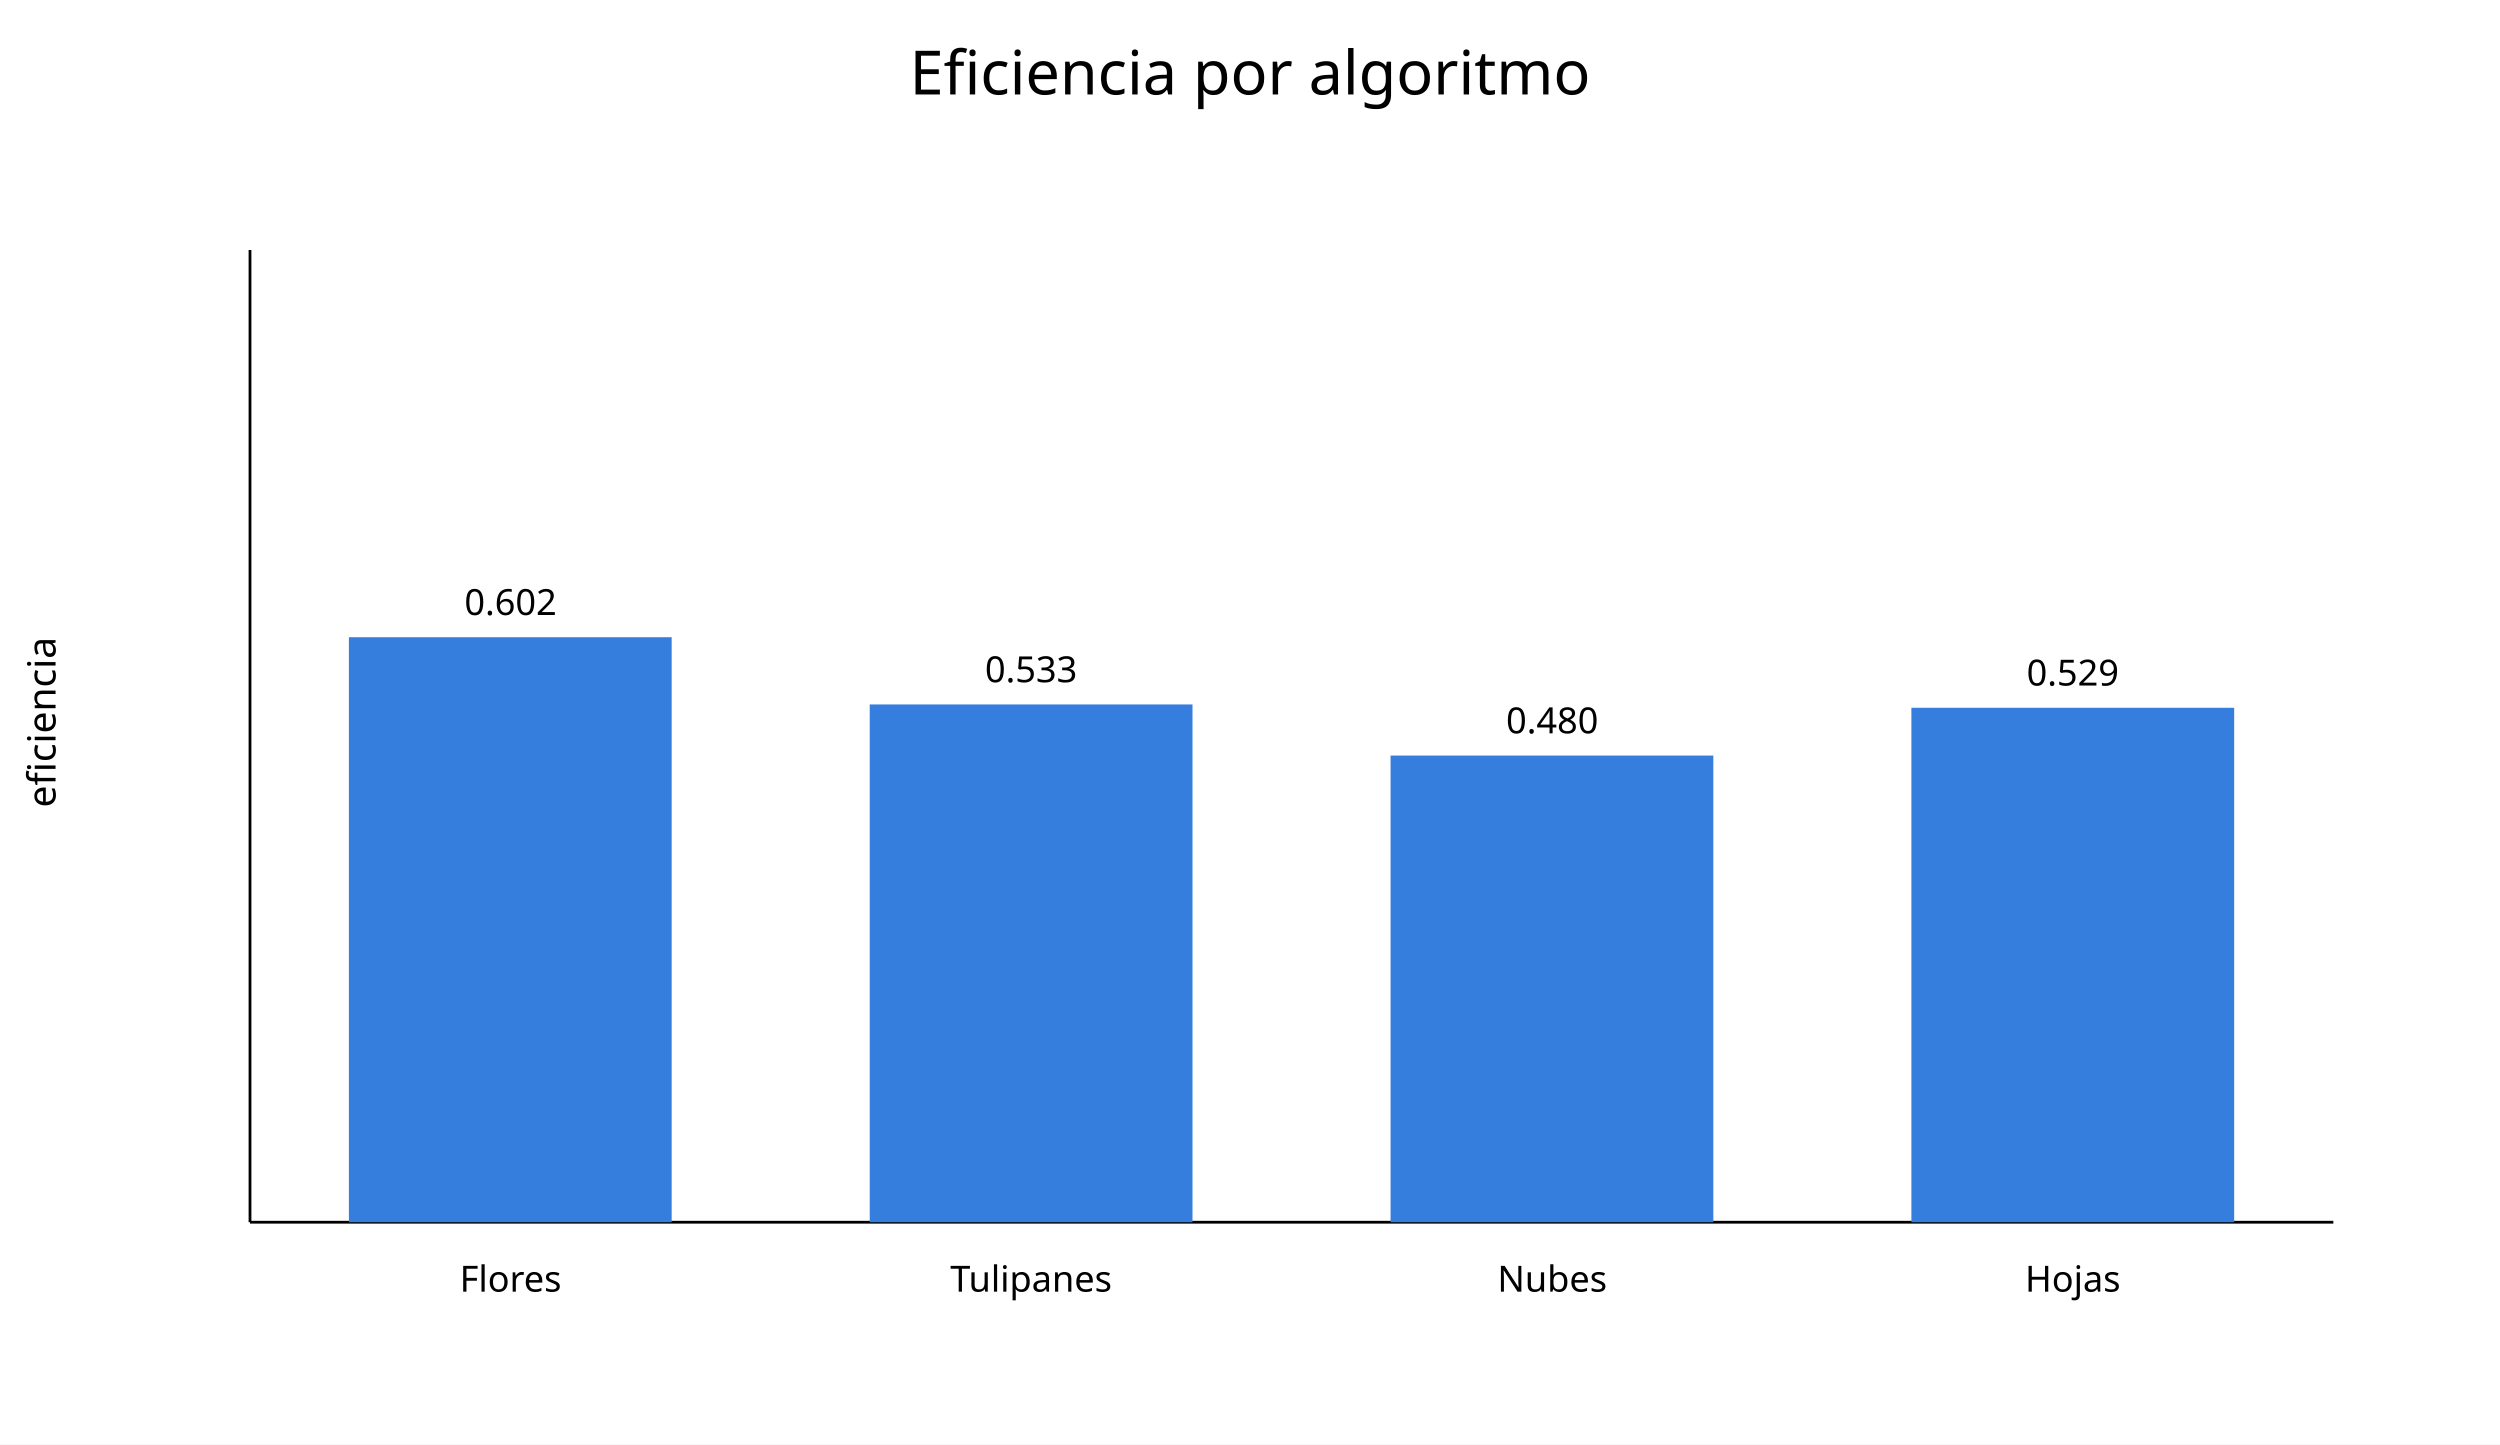
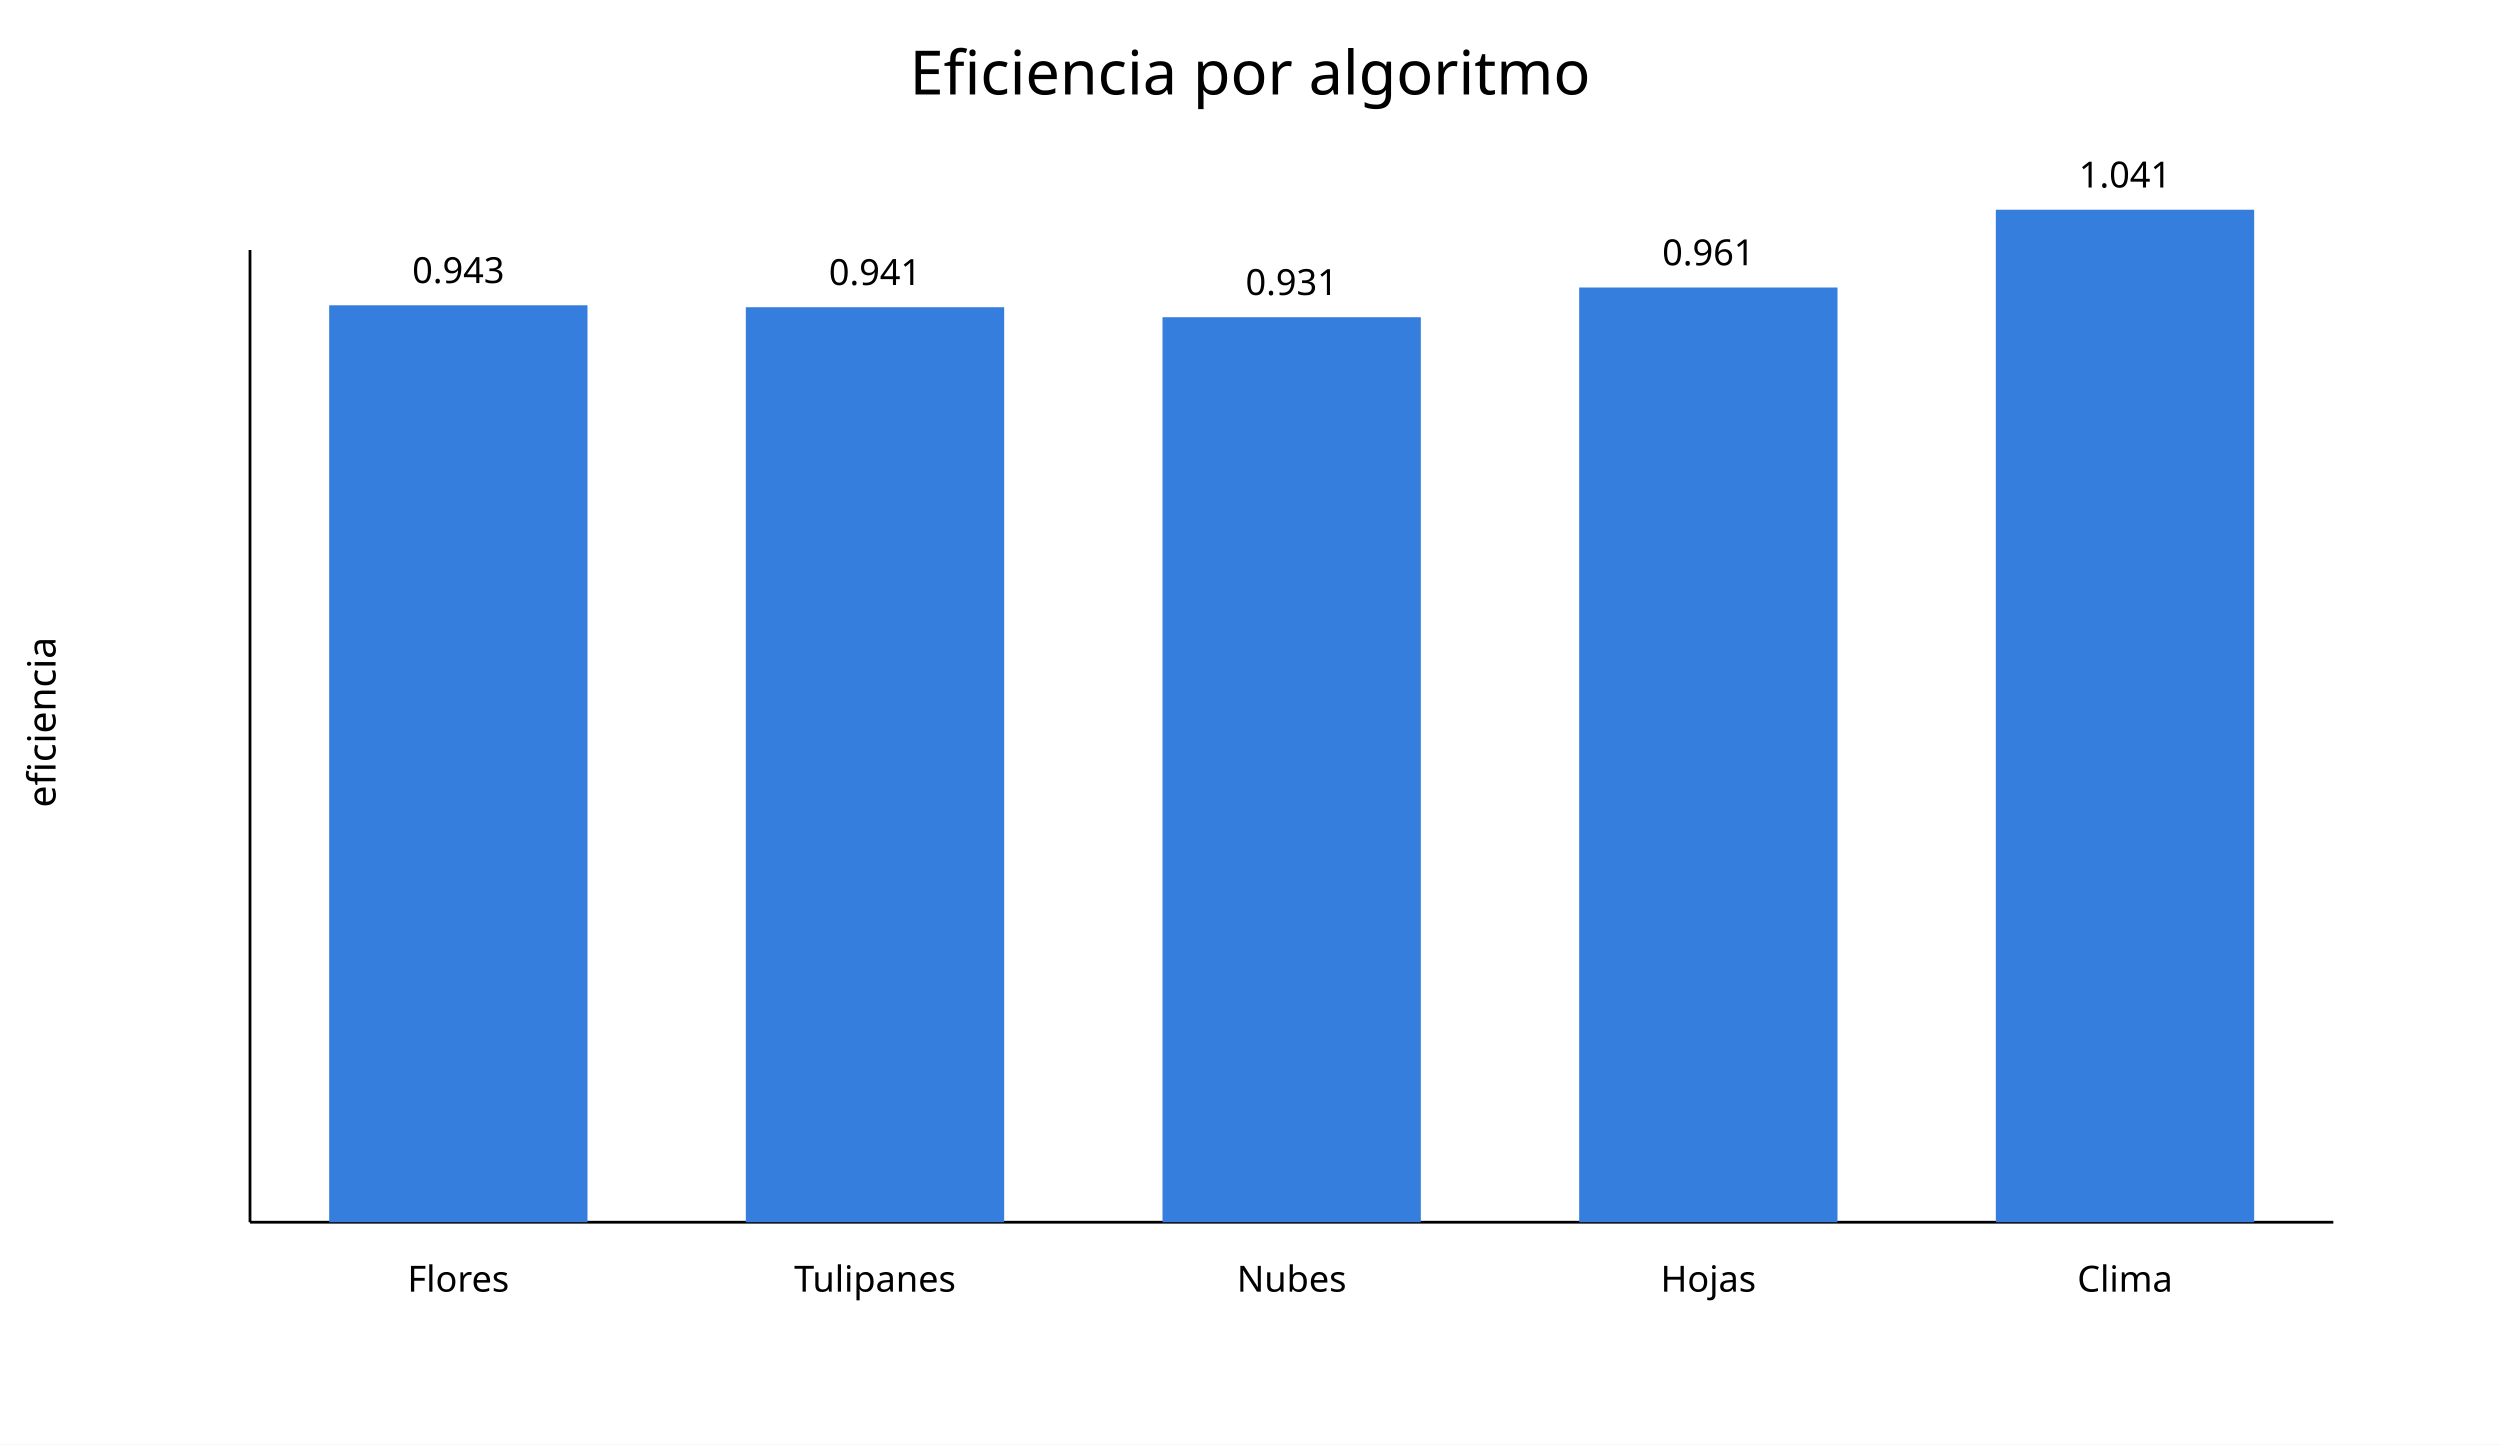
<svg xmlns="http://www.w3.org/2000/svg" width="900" height="520">
  <rect width="100%" height="100%" fill="white" />
  <text x="450.0" y="34" text-anchor="middle" font-size="22" font-family="sans-serif">Eficiencia por algoritmo</text>
  <text x="20" y="260.0" transform="rotate(-90 20 260.0)" text-anchor="middle" font-size="14" font-family="sans-serif">eficiencia</text>
  <line x1="90" y1="440" x2="840" y2="440" stroke="black" />
  <line x1="90" y1="440" x2="90" y2="90" stroke="black" />
-   <rect x="125.6" y="229.4" width="116.2" height="210.6" fill="#357edd" />
-   <text x="183.8" y="221.4" text-anchor="middle" font-size="13" font-family="sans-serif">0.602</text>
-   <text x="183.8" y="465" text-anchor="middle" font-size="13" font-family="sans-serif">Flores</text>
-   <rect x="313.1" y="253.6" width="116.2" height="186.4" fill="#357edd" />
-   <text x="371.2" y="245.6" text-anchor="middle" font-size="13" font-family="sans-serif">0.533</text>
-   <text x="371.2" y="465" text-anchor="middle" font-size="13" font-family="sans-serif">Tulipanes</text>
-   <rect x="500.6" y="272.0" width="116.2" height="168.0" fill="#357edd" />
-   <text x="558.8" y="264.0" text-anchor="middle" font-size="13" font-family="sans-serif">0.480</text>
-   <text x="558.8" y="465" text-anchor="middle" font-size="13" font-family="sans-serif">Nubes</text>
-   <rect x="688.1" y="254.8" width="116.2" height="185.2" fill="#357edd" />
-   <text x="746.2" y="246.8" text-anchor="middle" font-size="13" font-family="sans-serif">0.529</text>
-   <text x="746.2" y="465" text-anchor="middle" font-size="13" font-family="sans-serif">Hojas</text>
+   <rect x="118.5" y="109.9" width="93.0" height="330.1" fill="#357edd" />
+   <text x="165.0" y="101.9" text-anchor="middle" font-size="13" font-family="sans-serif">0.943</text>
+   <text x="165.0" y="465" text-anchor="middle" font-size="13" font-family="sans-serif">Flores</text>
+   <rect x="268.5" y="110.6" width="93.0" height="329.4" fill="#357edd" />
+   <text x="315.0" y="102.6" text-anchor="middle" font-size="13" font-family="sans-serif">0.941</text>
+   <text x="315.0" y="465" text-anchor="middle" font-size="13" font-family="sans-serif">Tulipanes</text>
+   <rect x="418.5" y="114.2" width="93.0" height="325.8" fill="#357edd" />
+   <text x="465.0" y="106.2" text-anchor="middle" font-size="13" font-family="sans-serif">0.931</text>
+   <text x="465.0" y="465" text-anchor="middle" font-size="13" font-family="sans-serif">Nubes</text>
+   <rect x="568.5" y="103.5" width="93.0" height="336.5" fill="#357edd" />
+   <text x="615.0" y="95.5" text-anchor="middle" font-size="13" font-family="sans-serif">0.961</text>
+   <text x="615.0" y="465" text-anchor="middle" font-size="13" font-family="sans-serif">Hojas</text>
+   <rect x="718.5" y="75.5" width="93.0" height="364.5" fill="#357edd" />
+   <text x="765.0" y="67.5" text-anchor="middle" font-size="13" font-family="sans-serif">1.041</text>
+   <text x="765.0" y="465" text-anchor="middle" font-size="13" font-family="sans-serif">Clima</text>
</svg>
